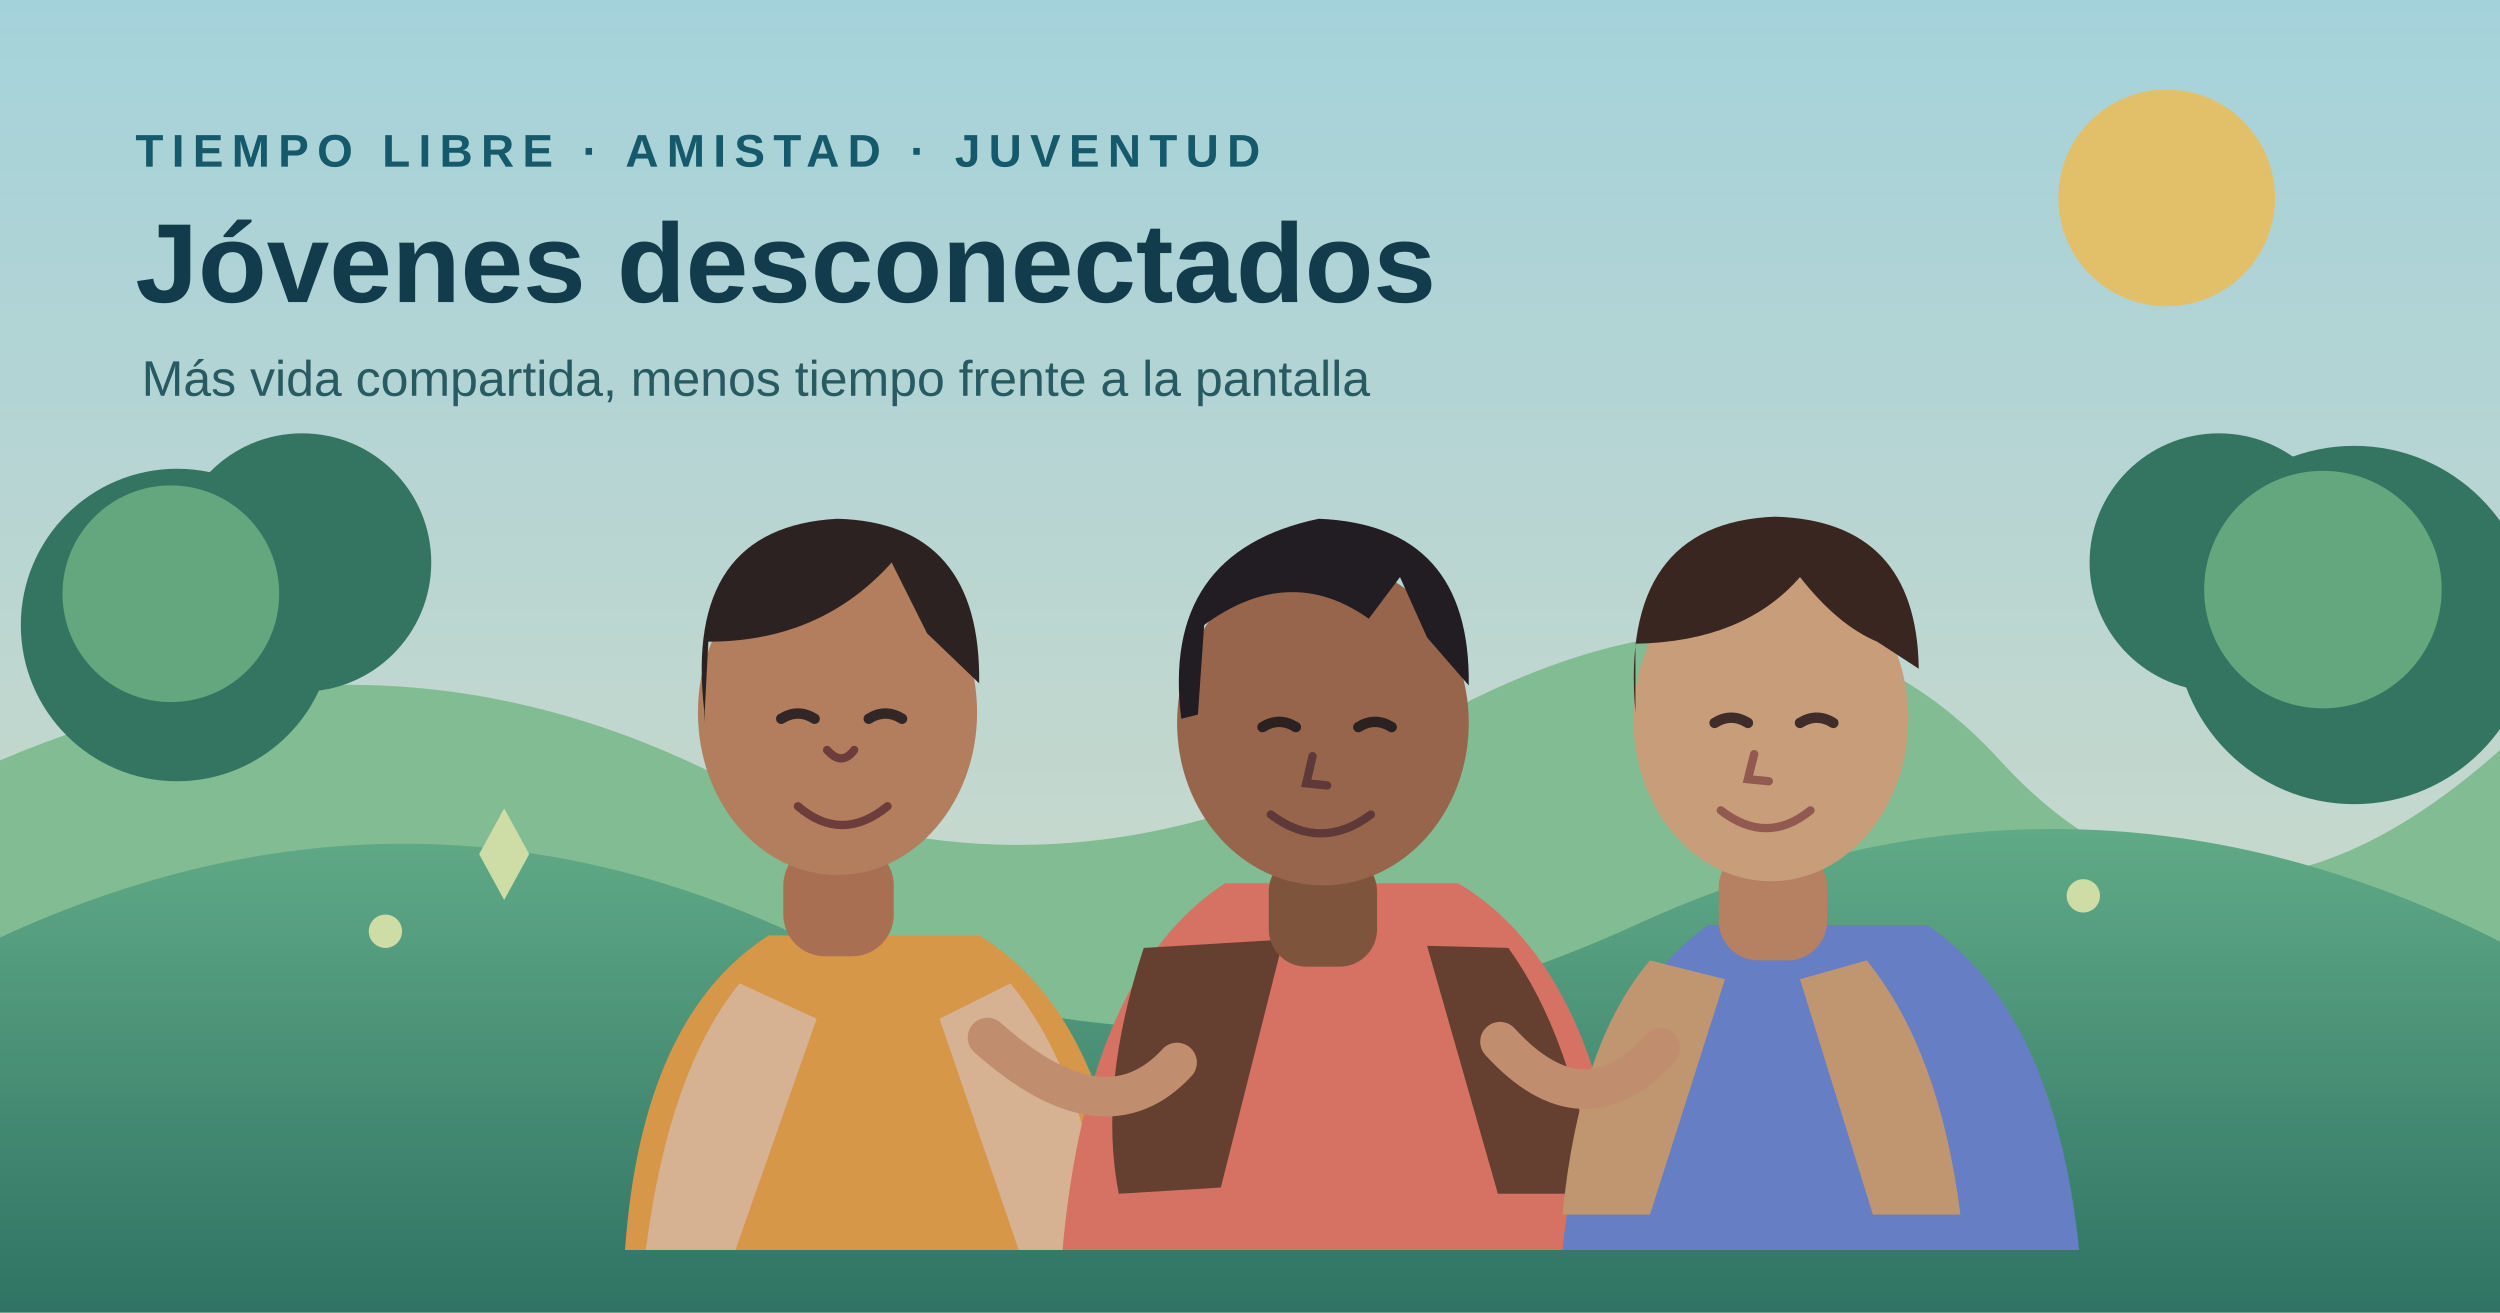
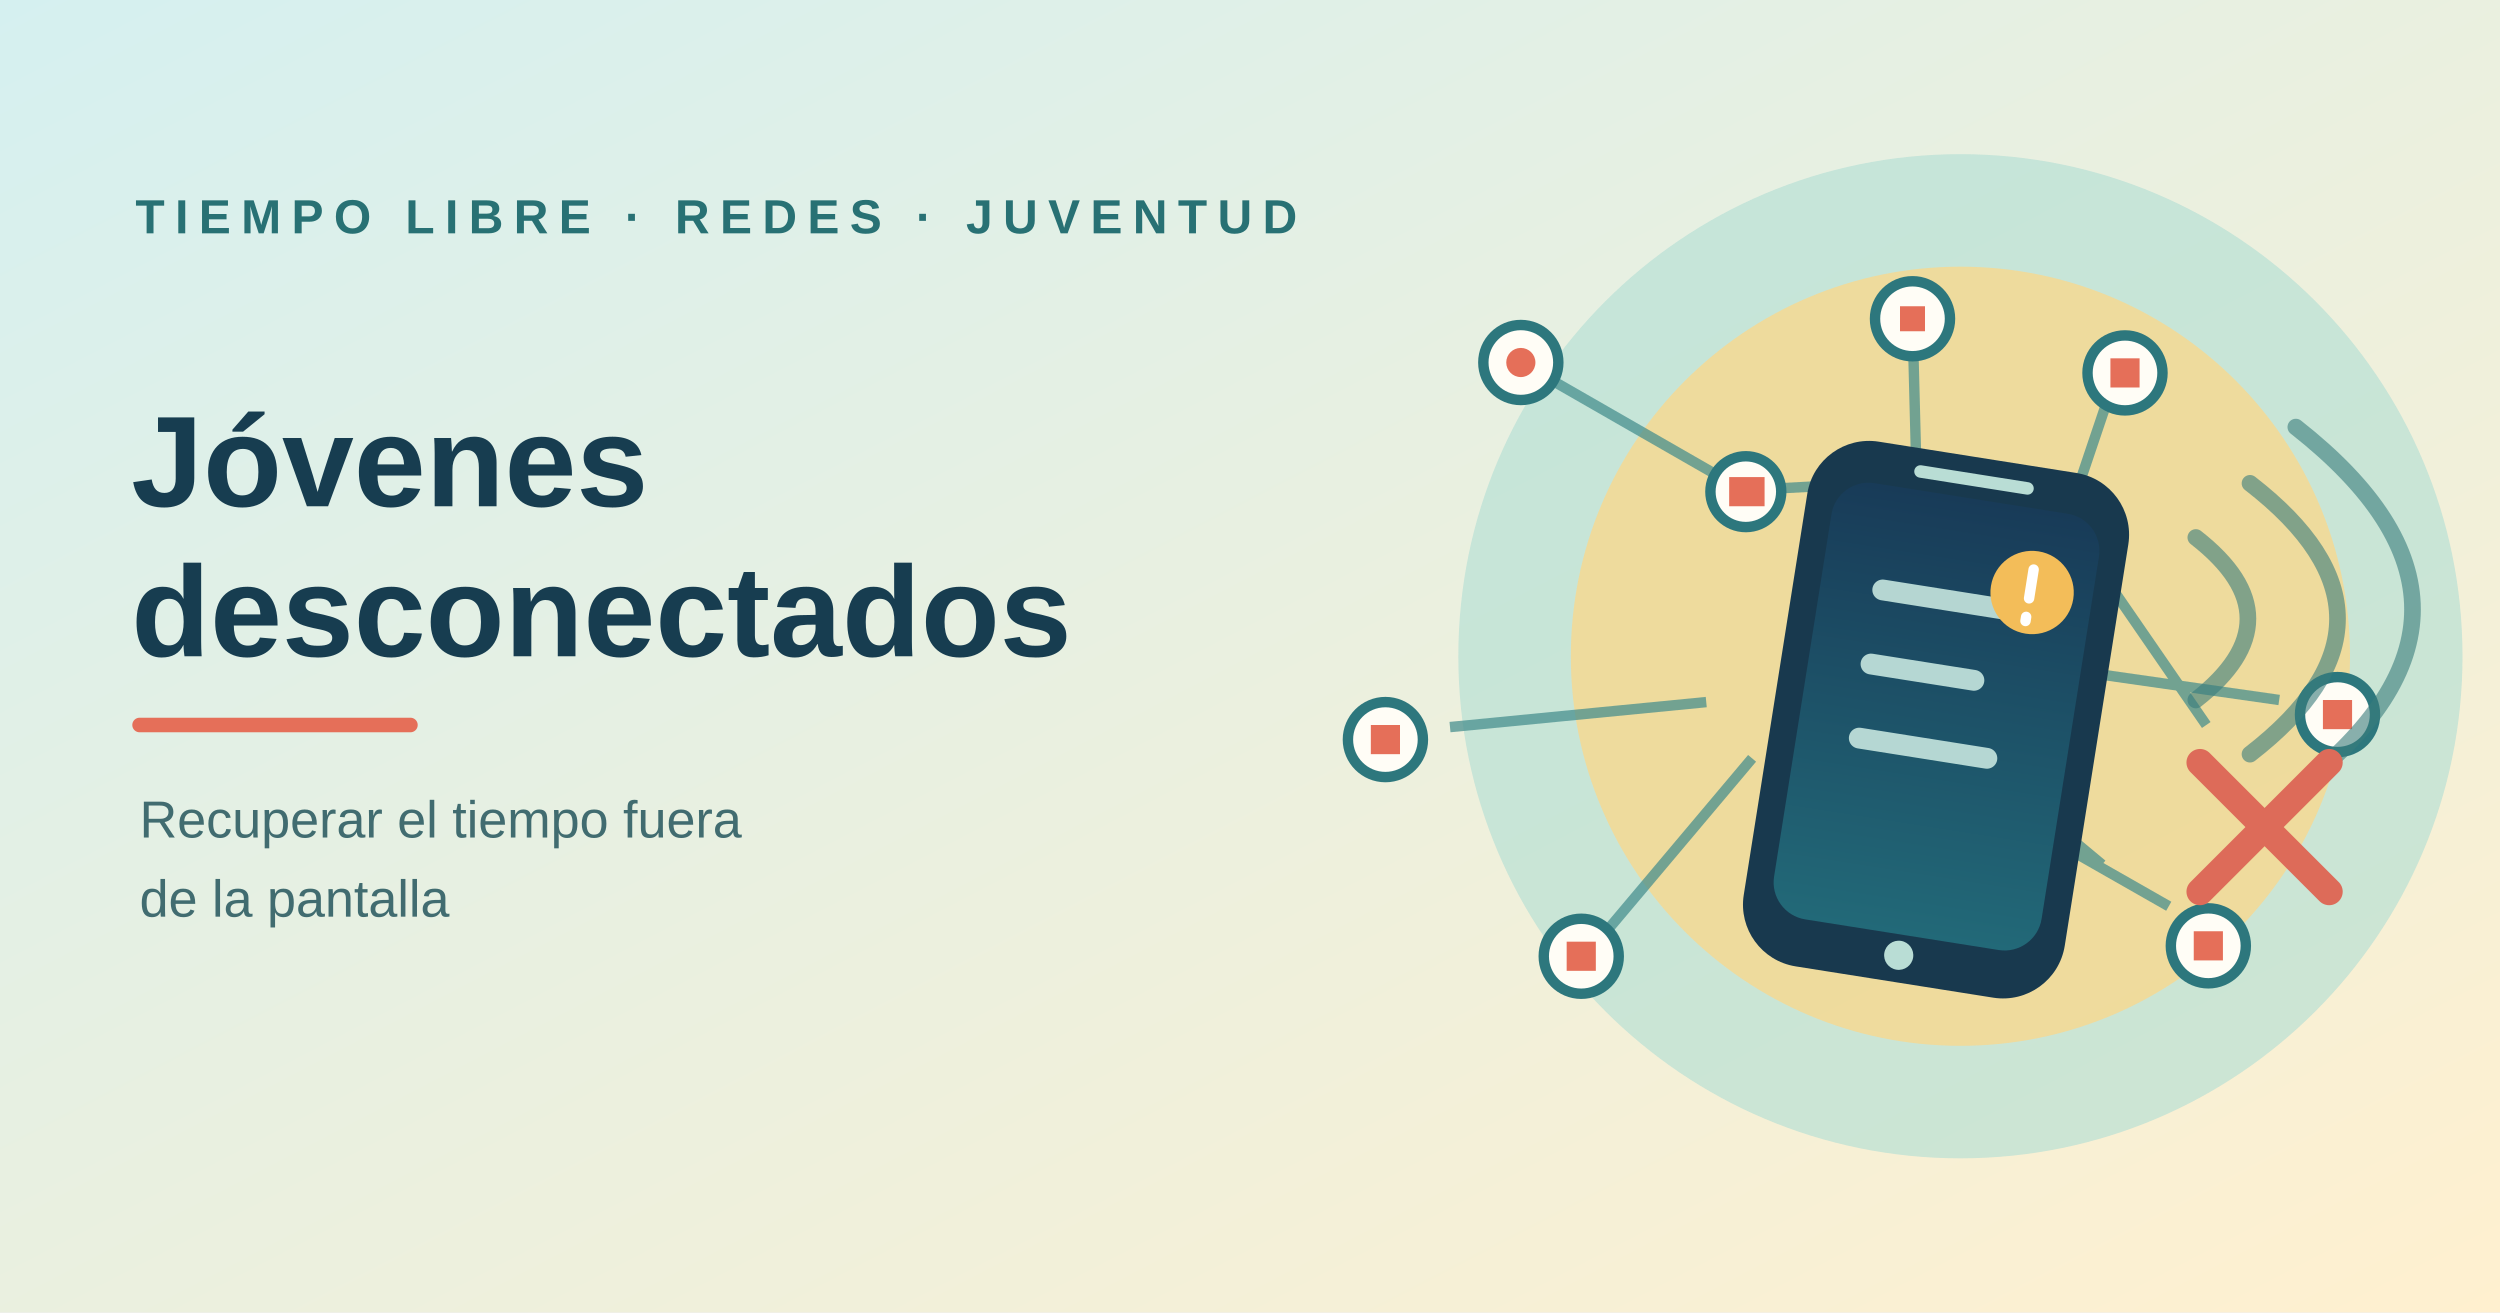
<svg xmlns="http://www.w3.org/2000/svg" viewBox="0 0 1200 630" role="img" aria-labelledby="title desc">
  <defs>
-     <linearGradient id="sky" x2="0" y2="1">
-       <stop stop-color="#b9e8f0" />
-       <stop offset="1" stop-color="#f2f3d8" />
+     <linearGradient id="sky" x1="0" y1="0" x2="1" y2="1">
+       <stop stop-color="#d5f0f0" />
+       <stop offset="1" stop-color="#fff0cf" />
    </linearGradient>
-     <linearGradient id="hill" x2="0" y2="1">
-       <stop stop-color="#6cbb91" />
-       <stop offset="1" stop-color="#347d69" />
+     <linearGradient id="screen" x1="0" y1="0" x2="0" y2="1">
+       <stop stop-color="#183b58" />
+       <stop offset="1" stop-color="#226978" />
    </linearGradient>
  </defs>
  <rect width="1200" height="630" fill="url(#sky)" />
-   <circle cx="1040" cy="95" r="52" fill="#ffd36f" />
-   <path d="M0 365Q175 290 340 370T680 350 960 365t240-5v270H0Z" fill="#91cf9d" />
-   <path d="M0 450q195-90 385 0t400-6 415 8v178H0Z" fill="url(#hill)" />
-   <g fill="#397f66">
-     <circle cx="85" cy="300" r="75" />
-     <circle cx="145" cy="270" r="62" />
-     <circle cx="1130" cy="300" r="86" />
-     <circle cx="1065" cy="270" r="62" />
+   <circle cx="941" cy="315" r="241" fill="#b3ded4" opacity=".65" />
+   <circle cx="941" cy="315" r="187" fill="#f8d88f" opacity=".8" />
+   <g fill="none" stroke="#438c8c" stroke-width="5" opacity=".72">
+     <path d="M730 174 838 236m80-83 2 78m96-52-28 83m106 74-91-13m38 112-100-57m-180 81 80-95m-145-15 123-12" />
+     <path d="M823 236 919 231m0 0 79 27m-79-27 4 109m74-82 62 90m-140-8 90 75m-90-75-74 76" />
  </g>
-   <g fill="#70b887">
-     <circle cx="82" cy="285" r="52" />
-     <circle cx="1115" cy="283" r="57" />
+   <g fill="#fffdf6" stroke="#2d777d" stroke-width="5">
+     <circle cx="730" cy="174" r="18" />
+     <circle cx="838" cy="236" r="17" />
+     <circle cx="918" cy="153" r="18" />
+     <circle cx="1020" cy="179" r="18" />
+     <circle cx="1122" cy="343" r="18" />
+     <circle cx="1060" cy="454" r="18" />
+     <circle cx="759" cy="459" r="18" />
+     <circle cx="665" cy="355" r="18" />
  </g>
-   <g>
-     <path d="M300 600q8-112 69-151h101q62 38 73 151" fill="#f2a54b" />
-     <path d="M355 472q-34 42-45 128h43l39-111zM485 472q36 44 47 128h-43l-38-111z" fill="#f3c49e" />
-     <rect x="376" y="405" width="53" height="54" rx="20" fill="#bd7855" />
-     <ellipse cx="402" cy="342" rx="67" ry="78" fill="#c98962" />
-     <path d="M338 341q-10-88 64-92 69 2 68 79l-25-24-17-34q-34 38-88 38l-2 39z" fill="#30211d" />
-     <path d="M375 345q8-5 16 0m26 0q8-5 16 0" fill="none" stroke="#372523" stroke-width="5" stroke-linecap="round" />
-     <path d="M397 360q7 8 13 0m-27 27q21 18 43 0" fill="none" stroke="#7a3f3c" stroke-width="4" stroke-linecap="round" />
+   <g fill="#e56f59">
+     <circle cx="730" cy="174" r="7" />
+     <path d="M830 229h17v14h-17zM912 147h12v12h-12zM1013 172h14v14h-14zM1115 336h14v14h-14zM1053 447h14v14h-14zM752 452h14v14h-14zM658 348h14v14h-14z" />
  </g>
-   <g>
-     <path d="M510 600q12-133 78-176h112q70 42 81 176" fill="#f07b68" />
-     <path d="M549 455q-22 67-12 118l49-3 30-119zM724 455q31 43 42 118h-47l-34-119z" fill="#71422d" />
-     <rect x="609" y="410" width="52" height="54" rx="18" fill="#8f5a3d" />
-     <ellipse cx="635" cy="347" rx="70" ry="78" fill="#a96d4d" />
-     <path d="M567 345q-10-80 66-96 73 3 72 80l-20-23-13-29-15 20q-38-27-79 3l-3 43z" fill="#241b20" />
-     <path d="M606 349q8-5 16 0m30 0q8-5 16 0" fill="none" stroke="#30201e" stroke-width="5" stroke-linecap="round" />
-     <path d="M630 363l-3 13 10 1m-27 14q24 18 48 0" fill="none" stroke="#693b36" stroke-width="4" stroke-linecap="round" />
+   <g transform="rotate(9 930 341)">
+     <rect x="852" y="218" width="156" height="255" rx="30" fill="#18394e" />
+     <rect x="865" y="238" width="130" height="212" rx="18" fill="url(#screen)" />
+     <rect x="901" y="226" width="58" height="6" rx="3" fill="#b9ddd5" />
+     <circle cx="930" cy="460" r="7" fill="#b9ddd5" />
+     <path d="M895 288h70m-70 36h50m-50 36h62" stroke="#c5e6df" stroke-width="10" stroke-linecap="round" opacity=".9" />
+     <circle cx="966" cy="278" r="20" fill="#f3bd59" />
+     <path d="M965 267v14m0 9v2" stroke="#fff" stroke-width="5" stroke-linecap="round" />
  </g>
-   <g>
-     <path d="M750 600q12-115 70-156h105q61 41 73 156" fill="#7189d6" />
-     <path d="M792 461q-34 40-42 122h42l36-113zM896 461q35 43 45 122h-42l-35-113z" fill="#d8a477" />
-     <rect x="825" y="407" width="52" height="54" rx="19" fill="#cc8d67" />
-     <ellipse cx="850" cy="345" rx="66" ry="78" fill="#e2ad82" />
-     <path d="M785 342q-8-91 67-94 68 2 69 73l-20-13q-19-8-37-31-27 31-79 32z" fill="#40251e" />
-     <path d="M823 347q8-5 16 0m25 0q8-5 16 0" fill="none" stroke="#452d26" stroke-width="5" stroke-linecap="round" />
-     <path d="M842 362l-3 12 10 1m-23 14q22 17 43 0" fill="none" stroke="#a45f54" stroke-width="4" stroke-linecap="round" />
-   </g>
-   <path d="M474 498q56 50 91 12M720 500q40 44 77 3" fill="none" stroke="#d99a75" stroke-width="19" stroke-linecap="round" />
-   <g fill="#e8f5b4">
-     <circle cx="185" cy="447" r="8" />
-     <circle cx="1000" cy="430" r="8" />
-     <path d="m230 410 12-22 12 22-12 22z" />
-   </g>
-   <rect x="0" y="0" width="1200" height="630" fill="#092d3b" opacity=".12" />
-   <text x="65" y="80" fill="#15596a" font-family="Arial,sans-serif" font-size="22" font-weight="700" letter-spacing="4">TIEMPO LIBRE · AMISTAD · JUVENTUD</text>
-   <text x="65" y="145" fill="#123c4b" font-family="Arial,sans-serif" font-size="54" font-weight="700">Jóvenes desconectados</text>
-   <text x="68" y="190" fill="#285a61" font-family="Arial,sans-serif" font-size="24">Más vida compartida, menos tiempo frente a la pantalla</text>
+   <path d="M1054 258q50 39 0 78m26-104q84 65 0 130m22-157q112 88 0 174" fill="none" stroke="#397b7c" stroke-width="8" stroke-linecap="round" opacity=".6" />
+   <path d="m1056 366 62 62" stroke="#dd6b59" stroke-width="13" stroke-linecap="round" />
+   <path d="m1118 366-62 62" stroke="#dd6b59" stroke-width="13" stroke-linecap="round" />
+   <text x="65" y="112" fill="#287174" font-family="Arial,sans-serif" font-size="23" font-weight="700" letter-spacing="5">TIEMPO LIBRE · REDES · JUVENTUD</text>
+   <text x="63" y="243" fill="#173d50" font-family="Arial,sans-serif" font-size="62" font-weight="800">Jóvenes</text>
+   <text x="63" y="315" fill="#173d50" font-family="Arial,sans-serif" font-size="62" font-weight="800">desconectados</text>
+   <path d="M67 348h130" stroke="#e56f59" stroke-width="7" stroke-linecap="round" />
+   <text x="67" y="402" fill="#416c70" font-family="Arial,sans-serif" font-size="25">Recuperar el tiempo fuera</text>
+   <text x="67" y="440" fill="#416c70" font-family="Arial,sans-serif" font-size="25">de la pantalla</text>
</svg>
